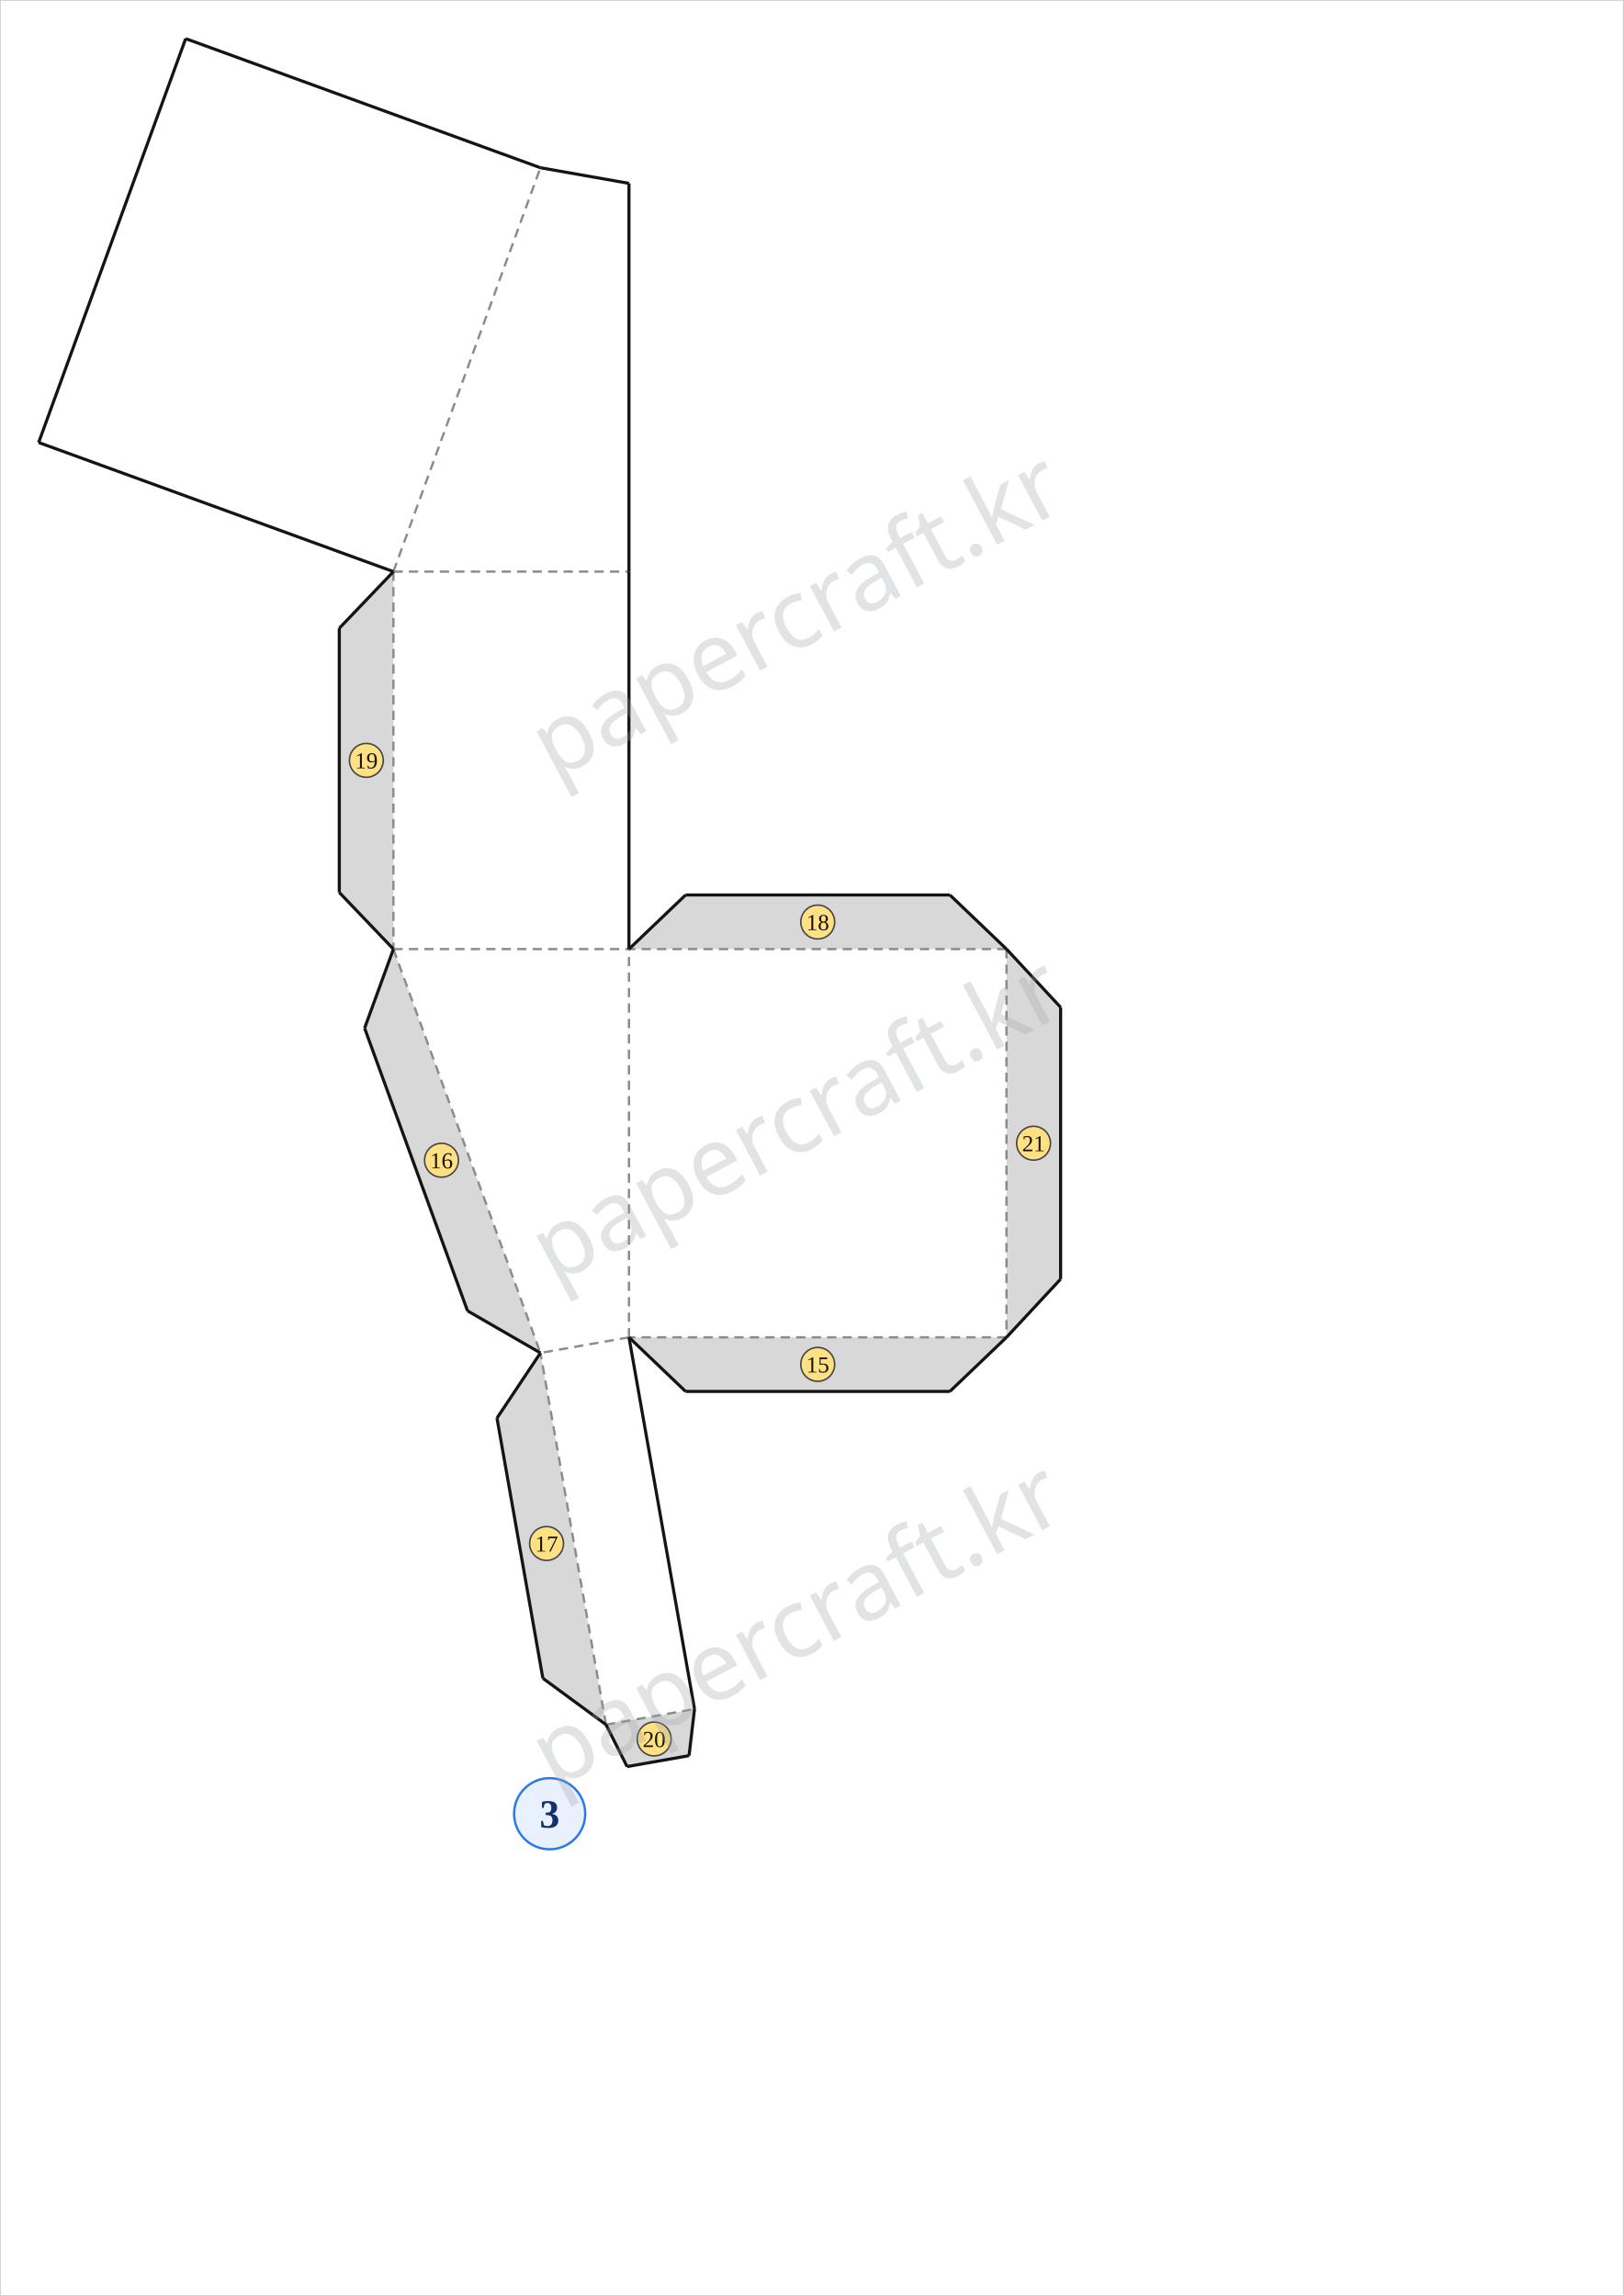
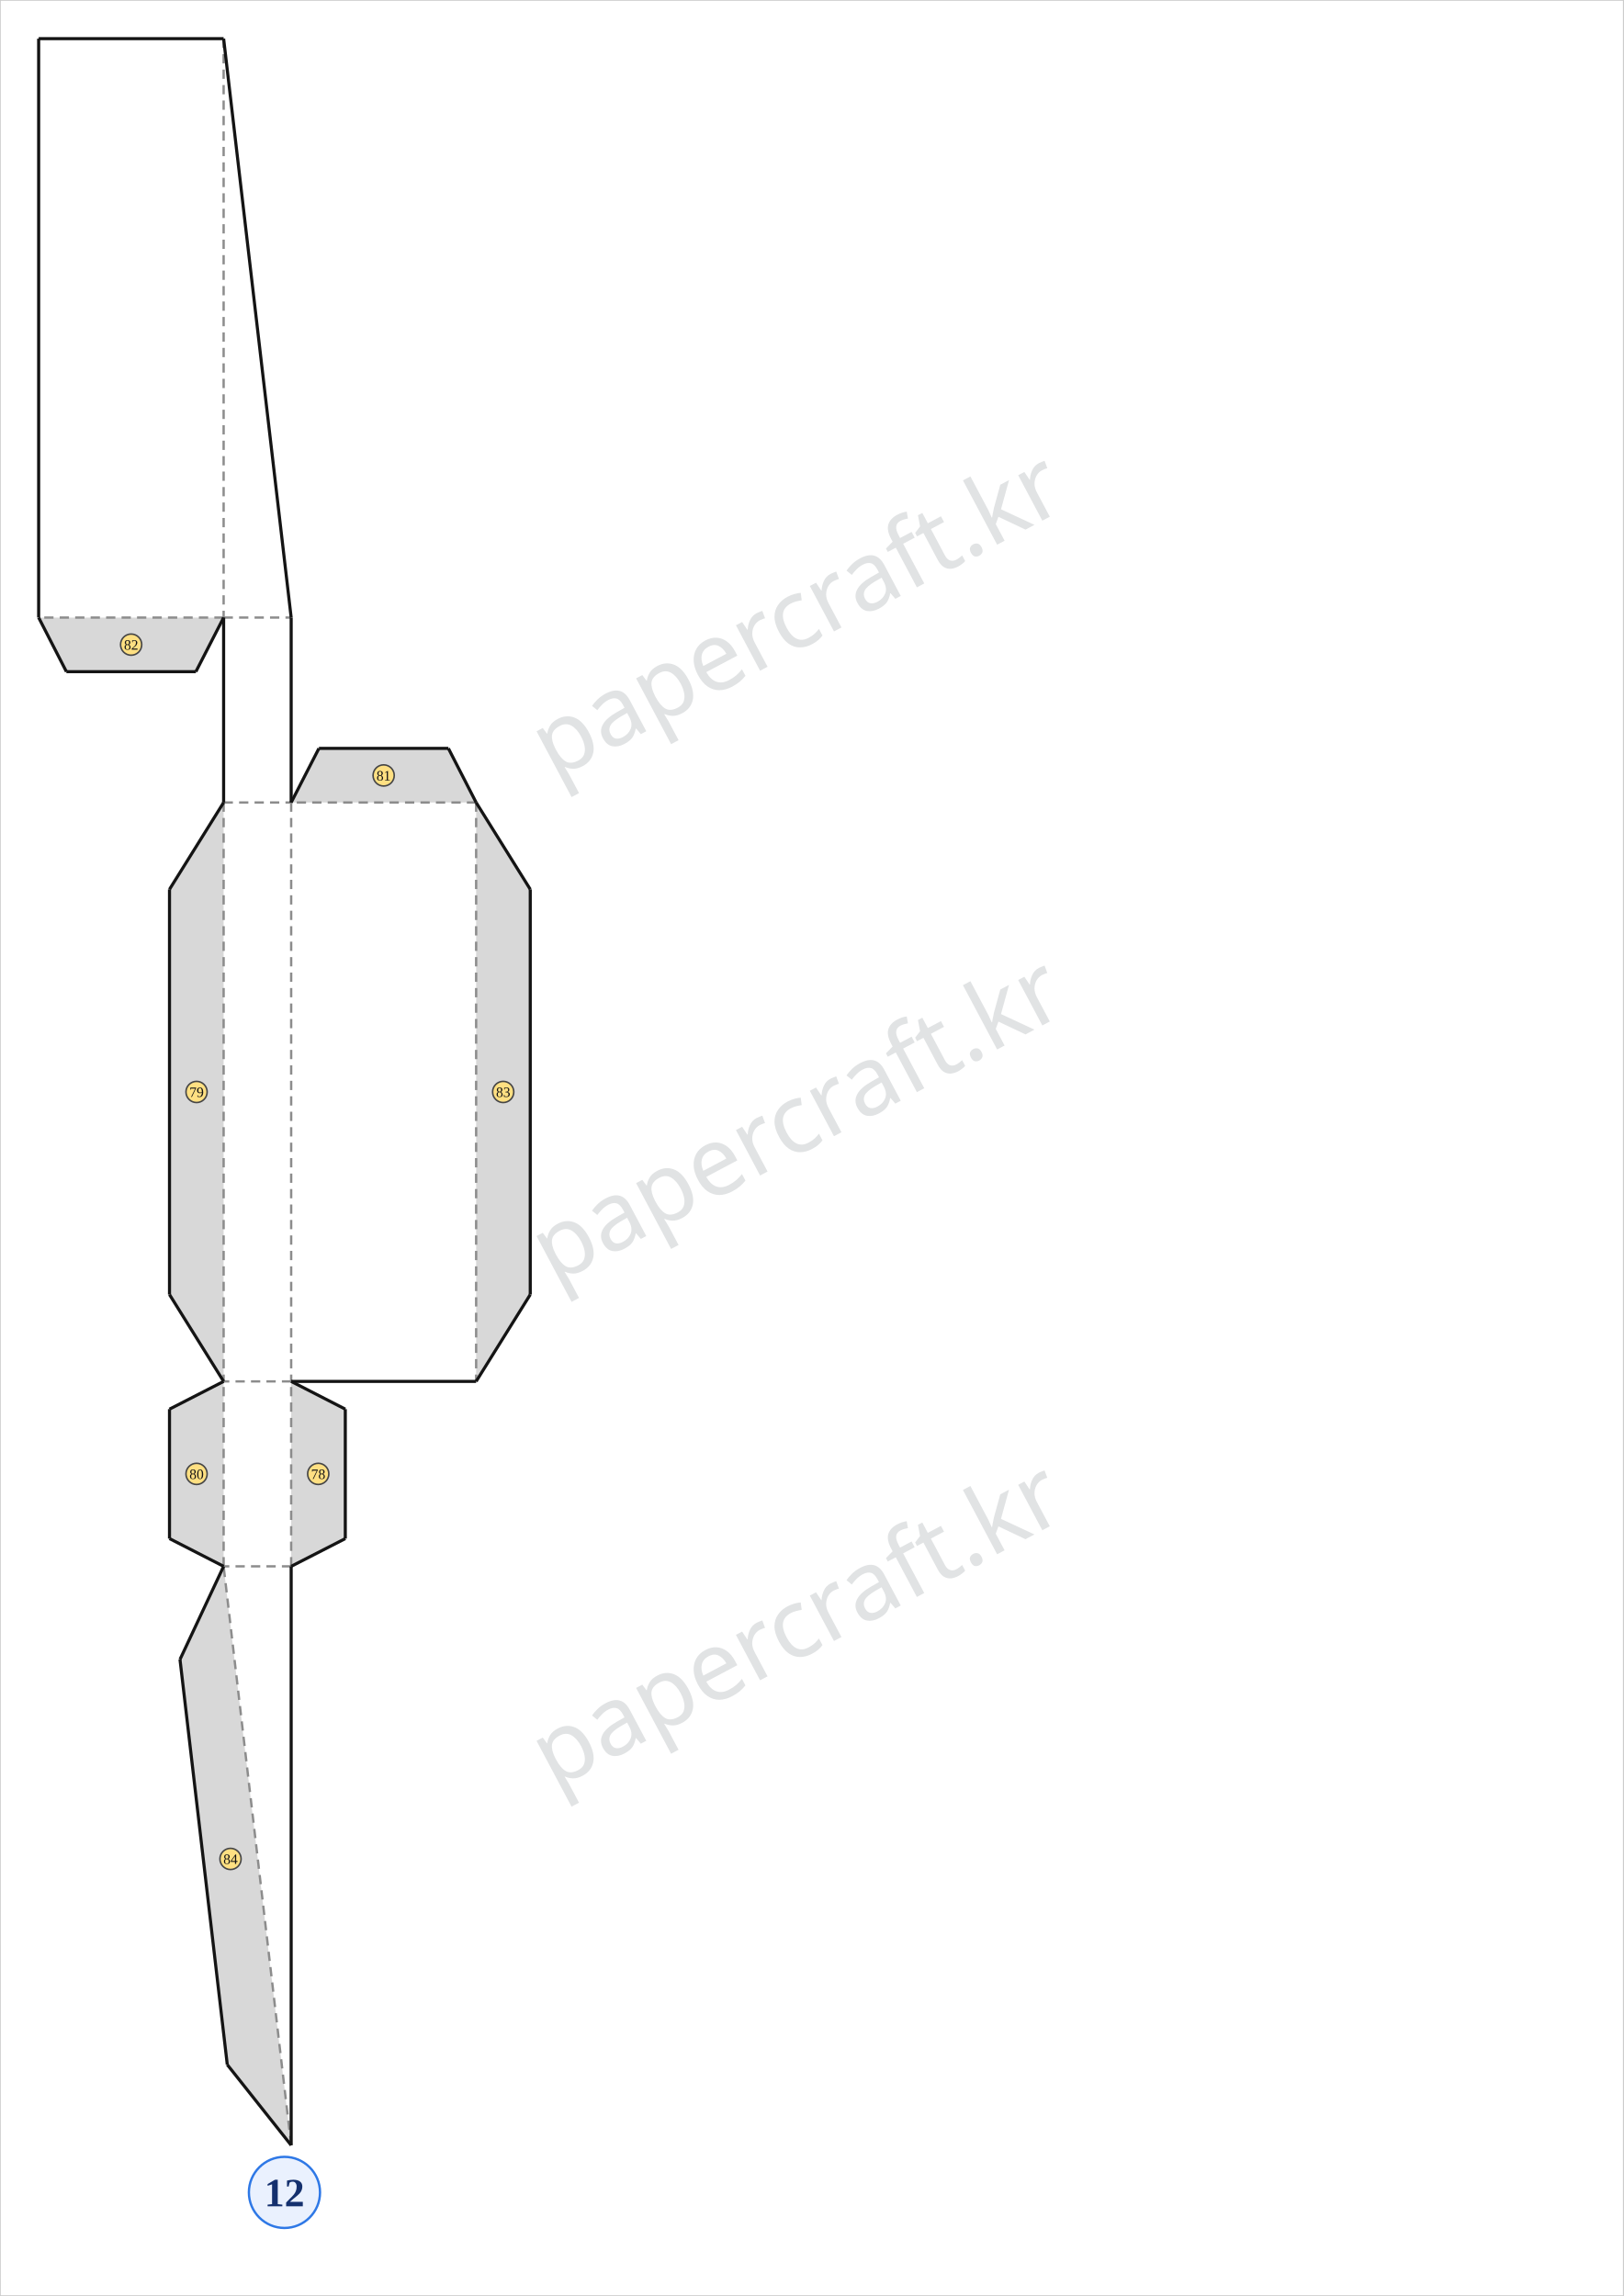
<svg xmlns="http://www.w3.org/2000/svg" width="210.00mm" height="297.00mm" viewBox="0 0 210.00 297.00">
  <rect x="0" y="0" width="210.00" height="297.00" fill="#ffffff" stroke="#cccccc" stroke-width="0.2" />
-   <polygon points="81.348,172.99 88.671,179.989 122.85,179.989 130.174,172.99" fill="rgb(216,216,216)" />
-   <polygon points="69.896,175.009 60.466,169.567 47.156,132.998 50.882,122.768" fill="rgb(216,216,216)" />
-   <polygon points="69.896,175.009 64.275,183.437 70.21,217.096 78.375,223.094" fill="rgb(216,216,216)" />
-   <polygon points="81.348,122.768 88.671,115.768 122.85,115.768 130.174,122.768" fill="rgb(216,216,216)" />
-   <polygon points="50.882,122.768 43.882,115.444 43.882,81.265 50.882,73.941" fill="rgb(216,216,216)" />
-   <polygon points="89.826,221.074 89.118,227.103 81.102,228.516 78.375,223.094" fill="rgb(216,216,216)" />
-   <polygon points="130.174,172.99 137.174,165.456 137.174,130.301 130.174,122.768" fill="rgb(216,216,216)" />
-   <line x1="81.348" y1="172.989" x2="69.896" y2="175.009" stroke="#8c8c8c" stroke-width="0.3" stroke-dasharray="1.2,0.8" />
-   <line x1="81.348" y1="172.989" x2="81.348" y2="122.768" stroke="#8c8c8c" stroke-width="0.3" stroke-dasharray="1.2,0.8" />
-   <line x1="50.882" y1="122.768" x2="81.348" y2="122.768" stroke="#8c8c8c" stroke-width="0.3" stroke-dasharray="1.2,0.8" />
-   <line x1="50.882" y1="73.941" x2="69.896" y2="21.7" stroke="#8c8c8c" stroke-width="0.3" stroke-dasharray="1.2,0.8" />
-   <line x1="50.882" y1="73.941" x2="81.348" y2="73.941" stroke="#8c8c8c" stroke-width="0.3" stroke-dasharray="1.2,0.8" />
-   <line x1="130.174" y1="172.99" x2="81.348" y2="172.99" stroke="#8c8c8c" stroke-width="0.3" stroke-dasharray="1.2,0.8" />
-   <line x1="50.882" y1="122.768" x2="69.896" y2="175.009" stroke="#8c8c8c" stroke-width="0.3" stroke-dasharray="1.2,0.8" />
-   <line x1="78.375" y1="223.094" x2="69.896" y2="175.009" stroke="#8c8c8c" stroke-width="0.3" stroke-dasharray="1.2,0.8" />
-   <line x1="130.174" y1="122.768" x2="81.348" y2="122.768" stroke="#8c8c8c" stroke-width="0.3" stroke-dasharray="1.2,0.8" />
-   <line x1="50.882" y1="73.941" x2="50.882" y2="122.768" stroke="#8c8c8c" stroke-width="0.3" stroke-dasharray="1.2,0.8" />
-   <line x1="78.375" y1="223.094" x2="89.826" y2="221.074" stroke="#8c8c8c" stroke-width="0.3" stroke-dasharray="1.2,0.8" />
-   <line x1="130.174" y1="122.768" x2="130.174" y2="172.99" stroke="#8c8c8c" stroke-width="0.3" stroke-dasharray="1.2,0.8" />
-   <line x1="81.348" y1="172.989" x2="89.826" y2="221.074" stroke="#141414" stroke-width="0.4" />
-   <line x1="5.0" y1="57.241" x2="24.014" y2="5.0" stroke="#141414" stroke-width="0.4" />
-   <line x1="24.014" y1="5.0" x2="69.896" y2="21.7" stroke="#141414" stroke-width="0.4" />
-   <line x1="81.348" y1="73.941" x2="81.348" y2="122.768" stroke="#141414" stroke-width="0.4" />
-   <line x1="50.882" y1="73.941" x2="5.0" y2="57.241" stroke="#141414" stroke-width="0.4" />
-   <line x1="69.896" y1="21.7" x2="81.348" y2="23.719" stroke="#141414" stroke-width="0.4" />
-   <line x1="81.348" y1="23.719" x2="81.348" y2="73.941" stroke="#141414" stroke-width="0.4" />
-   <line x1="81.348" y1="172.99" x2="88.671" y2="179.989" stroke="#141414" stroke-width="0.4" />
-   <line x1="88.671" y1="179.989" x2="122.85" y2="179.989" stroke="#141414" stroke-width="0.4" />
-   <line x1="122.85" y1="179.989" x2="130.174" y2="172.99" stroke="#141414" stroke-width="0.4" />
-   <line x1="69.896" y1="175.009" x2="60.466" y2="169.567" stroke="#141414" stroke-width="0.4" />
-   <line x1="60.466" y1="169.567" x2="47.156" y2="132.998" stroke="#141414" stroke-width="0.4" />
-   <line x1="47.156" y1="132.998" x2="50.882" y2="122.768" stroke="#141414" stroke-width="0.4" />
-   <line x1="69.896" y1="175.009" x2="64.275" y2="183.437" stroke="#141414" stroke-width="0.4" />
-   <line x1="64.275" y1="183.437" x2="70.21" y2="217.096" stroke="#141414" stroke-width="0.4" />
-   <line x1="70.21" y1="217.096" x2="78.375" y2="223.094" stroke="#141414" stroke-width="0.4" />
-   <line x1="81.348" y1="122.768" x2="88.671" y2="115.768" stroke="#141414" stroke-width="0.4" />
-   <line x1="88.671" y1="115.768" x2="122.85" y2="115.768" stroke="#141414" stroke-width="0.4" />
-   <line x1="122.85" y1="115.768" x2="130.174" y2="122.768" stroke="#141414" stroke-width="0.4" />
-   <line x1="50.882" y1="122.768" x2="43.882" y2="115.444" stroke="#141414" stroke-width="0.4" />
-   <line x1="43.882" y1="115.444" x2="43.882" y2="81.265" stroke="#141414" stroke-width="0.4" />
-   <line x1="43.882" y1="81.265" x2="50.882" y2="73.941" stroke="#141414" stroke-width="0.4" />
-   <line x1="89.826" y1="221.074" x2="89.118" y2="227.103" stroke="#141414" stroke-width="0.4" />
-   <line x1="89.118" y1="227.103" x2="81.102" y2="228.516" stroke="#141414" stroke-width="0.4" />
-   <line x1="81.102" y1="228.516" x2="78.375" y2="223.094" stroke="#141414" stroke-width="0.4" />
-   <line x1="130.174" y1="172.99" x2="137.174" y2="165.456" stroke="#141414" stroke-width="0.4" />
-   <line x1="137.174" y1="165.456" x2="137.174" y2="130.301" stroke="#141414" stroke-width="0.4" />
-   <line x1="137.174" y1="130.301" x2="130.174" y2="122.768" stroke="#141414" stroke-width="0.4" />
-   <circle cx="105.761" cy="176.49" r="2.19" fill="#ffe082" stroke="#464646" stroke-width="0.2" />
-   <text x="105.761" y="177.53" font-size="2.97" text-anchor="middle" fill="#141414">15</text>
-   <circle cx="57.1" cy="150.085" r="2.19" fill="#ffe082" stroke="#464646" stroke-width="0.2" />
-   <text x="57.1" y="151.13" font-size="2.97" text-anchor="middle" fill="#141414">16</text>
-   <circle cx="70.689" cy="199.659" r="2.19" fill="#ffe082" stroke="#464646" stroke-width="0.2" />
-   <text x="70.689" y="200.70" font-size="2.97" text-anchor="middle" fill="#141414">17</text>
-   <circle cx="105.761" cy="119.268" r="2.19" fill="#ffe082" stroke="#464646" stroke-width="0.2" />
-   <text x="105.761" y="120.31" font-size="2.97" text-anchor="middle" fill="#141414">18</text>
-   <circle cx="47.382" cy="98.354" r="2.19" fill="#ffe082" stroke="#464646" stroke-width="0.2" />
-   <text x="47.382" y="99.39" font-size="2.97" text-anchor="middle" fill="#141414">19</text>
-   <circle cx="84.605" cy="224.947" r="2.19" fill="#ffe082" stroke="#464646" stroke-width="0.2" />
-   <text x="84.605" y="225.99" font-size="2.97" text-anchor="middle" fill="#141414">20</text>
-   <circle cx="133.674" cy="147.879" r="2.19" fill="#ffe082" stroke="#464646" stroke-width="0.2" />
-   <text x="133.674" y="148.92" font-size="2.97" text-anchor="middle" fill="#141414">21</text>
-   <circle cx="71.087" cy="234.616" r="4.6" fill="#eaf1fe" stroke="#2e78e6" stroke-width="0.3" />
-   <text x="71.087" y="236.416" font-size="5.2" text-anchor="middle" fill="#14306e" font-weight="bold">3</text>
+   <polygon points="37.658,178.693 44.658,182.281 44.658,199.026 37.658,202.614" fill="rgb(216,216,216)" />
+   <polygon points="28.922,178.693 21.922,167.46 21.922,115.04 28.922,103.807" fill="rgb(216,216,216)" />
+   <polygon points="28.922,178.693 21.922,182.281 21.922,199.026 28.922,202.614" fill="rgb(216,216,216)" />
+   <polygon points="37.658,103.807 41.247,96.807 57.992,96.807 61.58,103.807" fill="rgb(216,216,216)" />
+   <polygon points="5.0,79.886 8.588,86.885 25.334,86.885 28.922,79.886" fill="rgb(216,216,216)" />
+   <polygon points="61.58,178.693 68.58,167.46 68.58,115.04 61.58,103.807" fill="rgb(216,216,216)" />
+   <polygon points="28.922,202.614 23.279,214.659 29.395,267.078 37.658,277.5" fill="rgb(216,216,216)" />
+   <line x1="37.658" y1="178.693" x2="28.922" y2="178.693" stroke="#8c8c8c" stroke-width="0.3" stroke-dasharray="1.2,0.8" />
+   <line x1="37.658" y1="103.807" x2="37.658" y2="178.693" stroke="#8c8c8c" stroke-width="0.3" stroke-dasharray="1.2,0.8" />
+   <line x1="28.922" y1="103.807" x2="37.658" y2="103.807" stroke="#8c8c8c" stroke-width="0.3" stroke-dasharray="1.2,0.8" />
+   <line x1="37.658" y1="202.614" x2="28.922" y2="202.614" stroke="#8c8c8c" stroke-width="0.3" stroke-dasharray="1.2,0.8" />
+   <line x1="28.922" y1="5.0" x2="28.922" y2="79.885" stroke="#8c8c8c" stroke-width="0.3" stroke-dasharray="1.2,0.8" />
+   <line x1="28.922" y1="79.885" x2="37.658" y2="79.885" stroke="#8c8c8c" stroke-width="0.3" stroke-dasharray="1.2,0.8" />
+   <line x1="37.658" y1="202.614" x2="37.658" y2="178.693" stroke="#8c8c8c" stroke-width="0.3" stroke-dasharray="1.2,0.8" />
+   <line x1="28.922" y1="103.807" x2="28.922" y2="178.693" stroke="#8c8c8c" stroke-width="0.3" stroke-dasharray="1.2,0.8" />
+   <line x1="28.922" y1="202.614" x2="28.922" y2="178.693" stroke="#8c8c8c" stroke-width="0.3" stroke-dasharray="1.2,0.8" />
+   <line x1="61.58" y1="103.807" x2="37.658" y2="103.807" stroke="#8c8c8c" stroke-width="0.3" stroke-dasharray="1.2,0.8" />
+   <line x1="28.922" y1="79.886" x2="5.0" y2="79.886" stroke="#8c8c8c" stroke-width="0.3" stroke-dasharray="1.2,0.8" />
+   <line x1="61.58" y1="103.807" x2="61.58" y2="178.693" stroke="#8c8c8c" stroke-width="0.3" stroke-dasharray="1.2,0.8" />
+   <line x1="37.658" y1="277.5" x2="28.922" y2="202.614" stroke="#8c8c8c" stroke-width="0.3" stroke-dasharray="1.2,0.8" />
+   <line x1="61.58" y1="178.693" x2="37.658" y2="178.693" stroke="#141414" stroke-width="0.4" />
+   <line x1="5.0" y1="79.885" x2="5.0" y2="5.0" stroke="#141414" stroke-width="0.4" />
+   <line x1="5.0" y1="5.0" x2="28.922" y2="5.0" stroke="#141414" stroke-width="0.4" />
+   <line x1="37.658" y1="79.885" x2="37.658" y2="103.807" stroke="#141414" stroke-width="0.4" />
+   <line x1="28.922" y1="103.807" x2="28.922" y2="79.885" stroke="#141414" stroke-width="0.4" />
+   <line x1="37.658" y1="202.614" x2="37.658" y2="277.5" stroke="#141414" stroke-width="0.4" />
+   <line x1="28.922" y1="5.0" x2="37.658" y2="79.885" stroke="#141414" stroke-width="0.4" />
+   <line x1="37.658" y1="178.693" x2="44.658" y2="182.281" stroke="#141414" stroke-width="0.4" />
+   <line x1="44.658" y1="182.281" x2="44.658" y2="199.026" stroke="#141414" stroke-width="0.4" />
+   <line x1="44.658" y1="199.026" x2="37.658" y2="202.614" stroke="#141414" stroke-width="0.4" />
+   <line x1="28.922" y1="178.693" x2="21.922" y2="167.46" stroke="#141414" stroke-width="0.4" />
+   <line x1="21.922" y1="167.46" x2="21.922" y2="115.04" stroke="#141414" stroke-width="0.4" />
+   <line x1="21.922" y1="115.04" x2="28.922" y2="103.807" stroke="#141414" stroke-width="0.4" />
+   <line x1="28.922" y1="178.693" x2="21.922" y2="182.281" stroke="#141414" stroke-width="0.4" />
+   <line x1="21.922" y1="182.281" x2="21.922" y2="199.026" stroke="#141414" stroke-width="0.4" />
+   <line x1="21.922" y1="199.026" x2="28.922" y2="202.614" stroke="#141414" stroke-width="0.4" />
+   <line x1="37.658" y1="103.807" x2="41.247" y2="96.807" stroke="#141414" stroke-width="0.4" />
+   <line x1="41.247" y1="96.807" x2="57.992" y2="96.807" stroke="#141414" stroke-width="0.4" />
+   <line x1="57.992" y1="96.807" x2="61.58" y2="103.807" stroke="#141414" stroke-width="0.4" />
+   <line x1="5.0" y1="79.886" x2="8.588" y2="86.885" stroke="#141414" stroke-width="0.4" />
+   <line x1="8.588" y1="86.885" x2="25.334" y2="86.885" stroke="#141414" stroke-width="0.4" />
+   <line x1="25.334" y1="86.885" x2="28.922" y2="79.886" stroke="#141414" stroke-width="0.4" />
+   <line x1="61.58" y1="178.693" x2="68.58" y2="167.46" stroke="#141414" stroke-width="0.4" />
+   <line x1="68.58" y1="167.46" x2="68.58" y2="115.04" stroke="#141414" stroke-width="0.4" />
+   <line x1="68.58" y1="115.04" x2="61.58" y2="103.807" stroke="#141414" stroke-width="0.4" />
+   <line x1="28.922" y1="202.614" x2="23.279" y2="214.659" stroke="#141414" stroke-width="0.4" />
+   <line x1="23.279" y1="214.659" x2="29.395" y2="267.078" stroke="#141414" stroke-width="0.4" />
+   <line x1="29.395" y1="267.078" x2="37.658" y2="277.5" stroke="#141414" stroke-width="0.4" />
+   <circle cx="41.158" cy="190.654" r="1.37" fill="#ffe082" stroke="#464646" stroke-width="0.2" />
+   <text x="41.158" y="191.31" font-size="1.86" text-anchor="middle" fill="#141414">78</text>
+   <circle cx="25.422" cy="141.25" r="1.37" fill="#ffe082" stroke="#464646" stroke-width="0.2" />
+   <text x="25.422" y="141.90" font-size="1.86" text-anchor="middle" fill="#141414">79</text>
+   <circle cx="25.422" cy="190.654" r="1.37" fill="#ffe082" stroke="#464646" stroke-width="0.2" />
+   <text x="25.422" y="191.31" font-size="1.86" text-anchor="middle" fill="#141414">80</text>
+   <circle cx="49.619" cy="100.307" r="1.37" fill="#ffe082" stroke="#464646" stroke-width="0.2" />
+   <text x="49.619" y="100.96" font-size="1.86" text-anchor="middle" fill="#141414">81</text>
+   <circle cx="16.961" cy="83.386" r="1.37" fill="#ffe082" stroke="#464646" stroke-width="0.2" />
+   <text x="16.961" y="84.04" font-size="1.86" text-anchor="middle" fill="#141414">82</text>
+   <circle cx="65.08" cy="141.25" r="1.37" fill="#ffe082" stroke="#464646" stroke-width="0.2" />
+   <text x="65.08" y="141.90" font-size="1.86" text-anchor="middle" fill="#141414">83</text>
+   <circle cx="29.814" cy="240.463" r="1.37" fill="#ffe082" stroke="#464646" stroke-width="0.2" />
+   <text x="29.814" y="241.11" font-size="1.86" text-anchor="middle" fill="#141414">84</text>
+   <circle cx="36.79" cy="283.6" r="4.6" fill="#eaf1fe" stroke="#2e78e6" stroke-width="0.3" />
+   <text x="36.79" y="285.4" font-size="5.2" text-anchor="middle" fill="#14306e" font-weight="bold">12</text>
  <g pointer-events="none">
    <text x="105.0" y="83.2" text-anchor="middle" font-family="sans-serif" font-size="12.4" fill="#9aa0a6" fill-opacity="0.3" transform="rotate(-28 105.0 83.2)">papercraft.kr</text>
    <text x="105.0" y="148.5" text-anchor="middle" font-family="sans-serif" font-size="12.4" fill="#9aa0a6" fill-opacity="0.3" transform="rotate(-28 105.0 148.5)">papercraft.kr</text>
    <text x="105.0" y="213.8" text-anchor="middle" font-family="sans-serif" font-size="12.4" fill="#9aa0a6" fill-opacity="0.3" transform="rotate(-28 105.0 213.8)">papercraft.kr</text>
  </g>
</svg>
